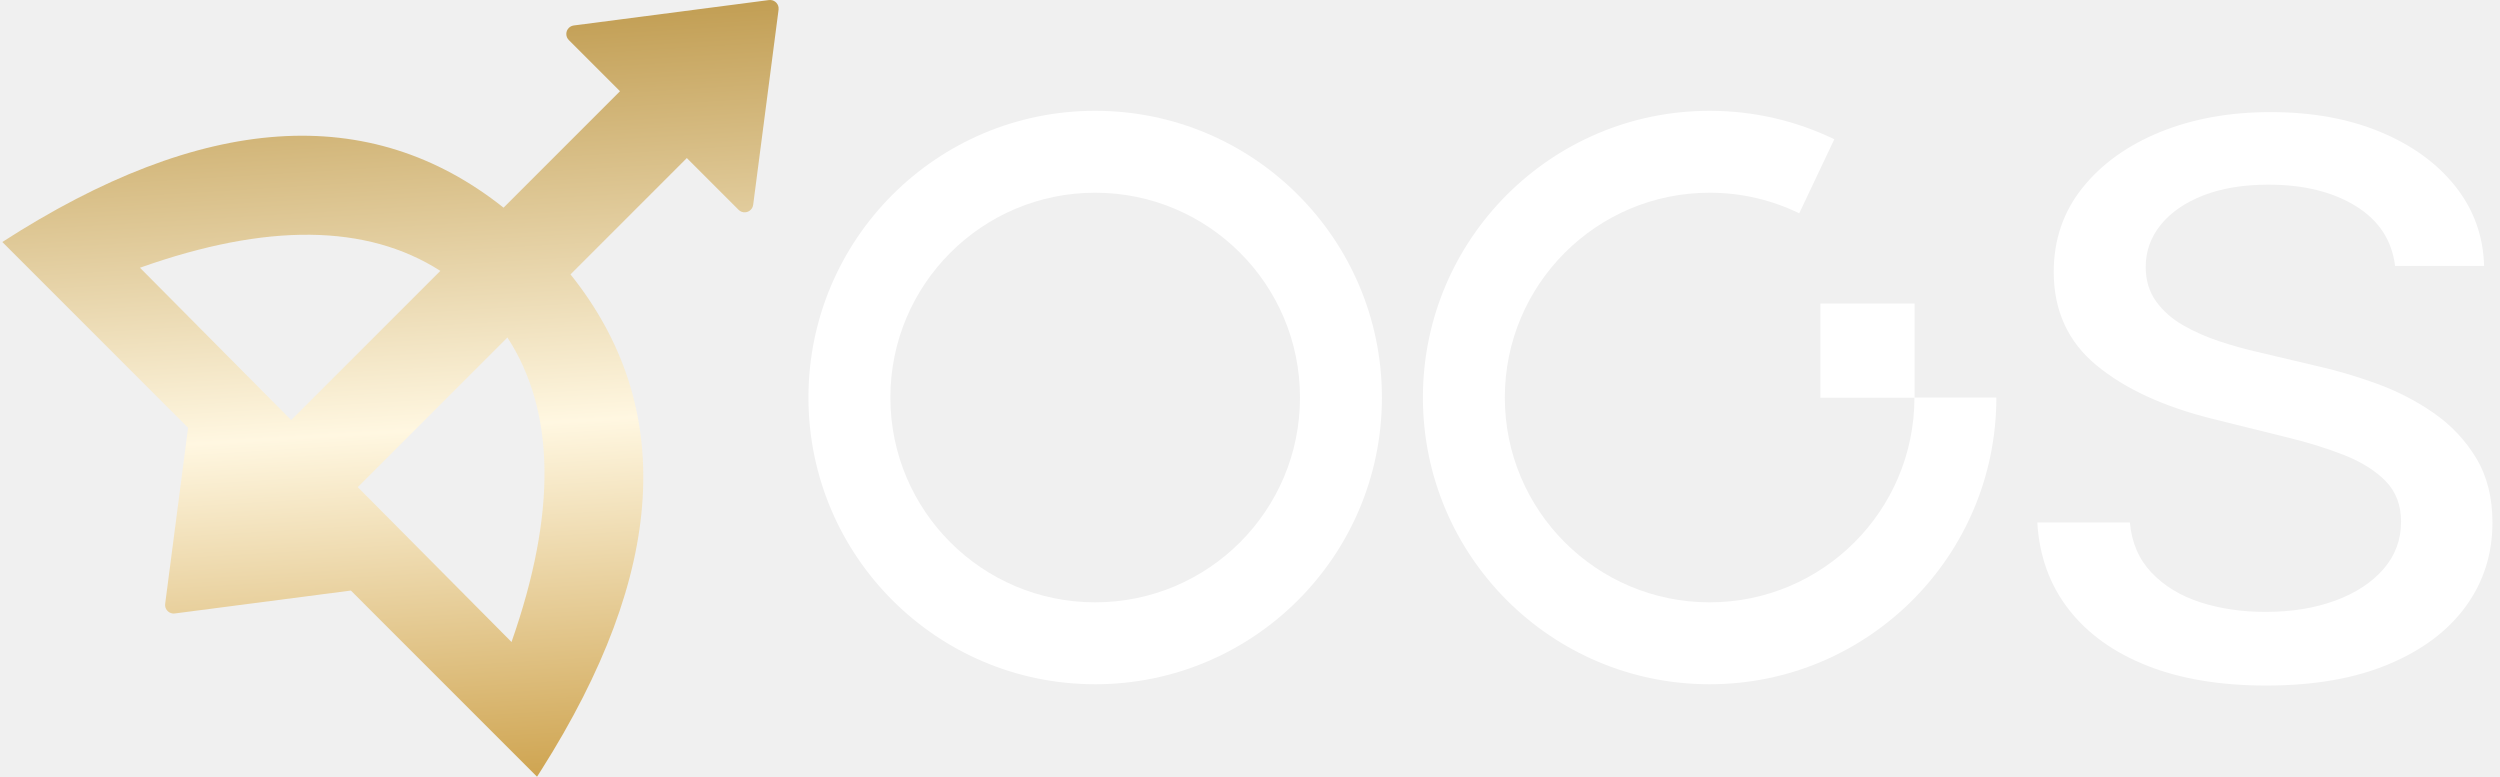
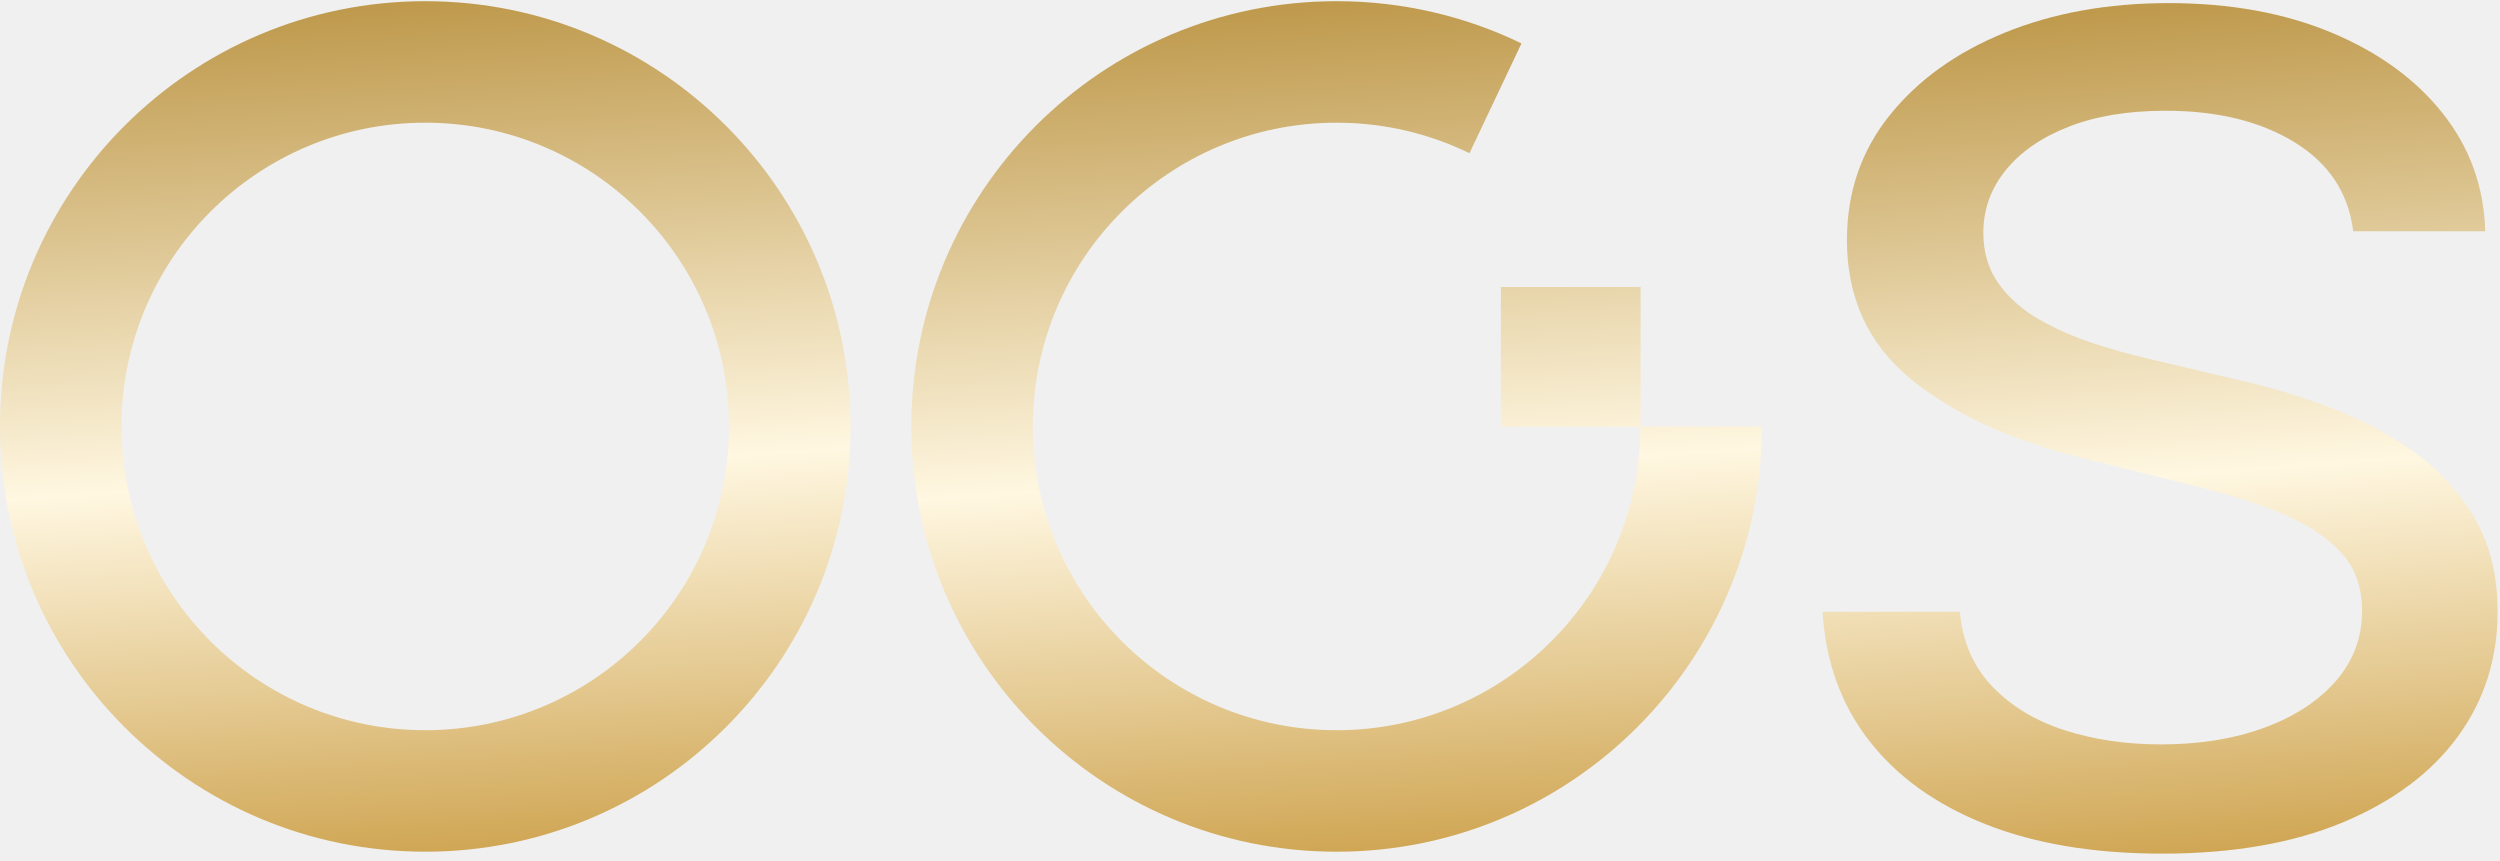
- <svg xmlns="http://www.w3.org/2000/svg" width="103" height="32" viewBox="0 0 302 94" fill="none">
-   <path d="M93.945 0.906C93.956 0.995 93.956 1.085 93.945 1.174L90.871 24.791C90.797 25.361 90.275 25.762 89.706 25.688C89.478 25.659 89.267 25.555 89.105 25.392L82.842 19.129L68.764 33.208C81.592 49.245 80.41 69.245 65.218 93.208L64.712 94L42.184 71.471L20.874 74.245C20.814 74.253 20.755 74.255 20.695 74.253L20.605 74.245C20.036 74.171 19.634 73.649 19.708 73.08L22.482 51.769L0 29.288C24.249 13.659 44.469 12.274 60.662 25.132L74.754 11.04L68.561 4.849C68.155 4.443 68.155 3.784 68.561 3.378C68.723 3.216 68.935 3.112 69.162 3.082L92.779 0.009C93.349 -0.065 93.871 0.336 93.945 0.906ZM61.129 40.844L43.017 58.955L61.626 77.698C67.108 62.08 66.942 49.795 61.129 40.844ZM16.657 32.404L34.957 50.836L53.011 32.782C44.104 27.081 31.986 26.955 16.657 32.404Z" fill="url(#paint0_linear_2802_3411)" />
-   <path d="M132.263 13.409C151.428 13.409 166.965 28.946 166.965 48.111C166.965 67.276 151.428 82.812 132.263 82.812C113.098 82.812 97.562 67.276 97.562 48.111C97.562 28.946 113.098 13.409 132.263 13.409ZM132.263 23.324C118.574 23.324 107.477 34.421 107.477 48.111C107.477 61.8 118.574 72.897 132.263 72.897C145.953 72.897 157.05 61.8 157.05 48.111C157.05 34.421 145.953 23.324 132.263 23.324Z" fill="white" />
-   <path fill-rule="evenodd" clip-rule="evenodd" d="M171.926 48.111C171.926 67.276 187.462 82.812 206.627 82.812C225.792 82.812 241.328 67.276 241.328 48.111H231.435V36.733H220.033V48.135H231.414C231.401 61.813 220.308 72.897 206.627 72.897C192.938 72.897 181.84 61.8 181.84 48.111C181.84 34.422 192.938 23.324 206.627 23.324C210.516 23.324 214.195 24.22 217.471 25.816L221.716 16.853C217.154 14.647 212.035 13.41 206.627 13.41C187.462 13.41 171.926 28.946 171.926 48.111Z" fill="white" />
-   <path d="M273.97 82.969C279.753 82.969 284.687 82.114 288.771 80.404C292.856 78.693 295.976 76.358 298.133 73.398C300.289 70.437 301.368 67.049 301.368 63.234C301.368 60.208 300.711 57.609 299.398 55.438C298.085 53.268 296.368 51.448 294.247 49.978C292.127 48.509 289.825 47.325 287.344 46.426C284.862 45.527 282.44 44.814 280.078 44.288L272.849 42.578C271.404 42.249 269.898 41.827 268.331 41.311C266.765 40.796 265.301 40.149 263.94 39.371C262.578 38.592 261.482 37.622 260.65 36.46C259.819 35.297 259.403 33.916 259.403 32.315C259.403 30.408 260.012 28.703 261.229 27.201C262.446 25.698 264.163 24.514 266.379 23.648C268.596 22.782 271.223 22.349 274.259 22.349C278.5 22.349 282.018 23.21 284.813 24.931C287.609 26.652 289.199 29.07 289.585 32.184H300.356C300.259 28.566 299.103 25.359 296.886 22.563C294.669 19.767 291.639 17.569 287.795 15.968C283.952 14.367 279.524 13.567 274.512 13.567C269.548 13.567 265.09 14.373 261.138 15.984C257.187 17.596 254.054 19.849 251.741 22.744C249.427 25.638 248.271 29.026 248.271 32.907C248.271 37.6 250 41.372 253.458 44.222C256.915 47.073 261.608 49.233 267.536 50.702L276.283 52.873C278.934 53.509 281.313 54.243 283.422 55.077C285.53 55.91 287.205 56.962 288.446 58.234C289.687 59.506 290.307 61.14 290.307 63.135C290.307 65.328 289.597 67.241 288.175 68.875C286.753 70.509 284.807 71.78 282.337 72.69C279.868 73.6 277.054 74.055 273.898 74.055C271.03 74.055 268.398 73.666 266 72.888C263.602 72.109 261.638 70.914 260.108 69.302C258.578 67.691 257.705 65.668 257.488 63.234H246.283C246.524 67.291 247.789 70.794 250.078 73.743C252.367 76.692 255.536 78.967 259.584 80.568C263.632 82.169 268.428 82.969 273.97 82.969Z" fill="white" />
+ <svg xmlns="http://www.w3.org/2000/svg" width="93" height="32" viewBox="0 0 204 70" fill="none">
+   <path d="M34.701 0C53.866 0 69.402 15.536 69.402 34.701C69.402 53.866 53.866 69.402 34.701 69.402C15.536 69.402 0 53.866 0 34.701C0 15.536 15.536 0 34.701 0ZM34.701 9.915C21.012 9.915 9.915 21.012 9.915 34.701C9.915 48.39 21.012 59.488 34.701 59.488C48.39 59.488 59.488 48.39 59.488 34.701C59.488 21.012 48.39 9.915 34.701 9.915Z" fill="url(#paint0_linear_2802_3416)" />
+   <path fill-rule="evenodd" clip-rule="evenodd" d="M74.364 34.701C74.364 53.866 89.9 69.403 109.065 69.403C128.23 69.403 143.766 53.866 143.766 34.701H133.872V23.323H122.47V34.725H133.851C133.838 48.403 122.746 59.488 109.065 59.488C95.376 59.488 84.278 48.391 84.278 34.701C84.278 21.012 95.376 9.915 109.065 9.915C112.953 9.915 116.633 10.81 119.908 12.406L124.154 3.444C119.591 1.237 114.472 0 109.065 0C89.9 0 74.364 15.536 74.364 34.701Z" fill="url(#paint1_linear_2802_3416)" />
+   <path d="M176.408 69.56C182.191 69.56 187.125 68.704 191.209 66.994C195.293 65.284 198.414 62.948 200.571 59.988C202.727 57.028 203.806 53.64 203.806 49.825C203.806 46.798 203.149 44.2 201.836 42.029C200.522 39.858 198.806 38.038 196.685 36.569C194.565 35.1 192.263 33.916 189.781 33.017C187.299 32.117 184.878 31.405 182.516 30.879L175.287 29.168C173.841 28.839 172.335 28.417 170.769 27.902C169.203 27.387 167.739 26.74 166.378 25.961C165.016 25.183 163.92 24.212 163.088 23.05C162.257 21.888 161.841 20.507 161.841 18.906C161.841 16.998 162.45 15.293 163.667 13.791C164.884 12.289 166.6 11.105 168.817 10.239C171.034 9.373 173.661 8.94 176.697 8.94C180.938 8.94 184.456 9.8 187.251 11.522C190.046 13.243 191.637 15.661 192.022 18.774H202.794C202.697 15.156 201.541 11.949 199.324 9.153C197.107 6.358 194.077 4.159 190.233 2.558C186.39 0.958 181.962 0.157 176.95 0.157C171.986 0.157 167.528 0.963 163.576 2.575C159.624 4.187 156.492 6.44 154.179 9.334C151.865 12.229 150.709 15.617 150.709 19.498C150.709 24.191 152.438 27.962 155.895 30.813C159.353 33.663 164.046 35.823 169.974 37.293L178.721 39.463C181.372 40.099 183.751 40.834 185.86 41.667C187.968 42.501 189.643 43.553 190.884 44.825C192.125 46.097 192.745 47.73 192.745 49.726C192.745 51.919 192.034 53.832 190.613 55.465C189.191 57.099 187.245 58.371 184.775 59.281C182.305 60.191 179.492 60.646 176.335 60.646C173.468 60.646 170.835 60.257 168.438 59.478C166.04 58.7 164.076 57.505 162.546 55.893C161.016 54.281 160.143 52.258 159.926 49.825H148.721C148.962 53.881 150.227 57.384 152.516 60.334C154.805 63.283 157.974 65.558 162.022 67.159C166.07 68.759 170.866 69.56 176.408 69.56Z" fill="url(#paint2_linear_2802_3416)" />
  <defs>
-     <linearGradient id="paint0_linear_2802_3411" x1="106.406" y1="91.173" x2="100.75" y2="-2.826" gradientUnits="userSpaceOnUse">
+     <linearGradient id="paint0_linear_2802_3416" x1="78.601" y1="67.315" x2="74.427" y2="-2.087" gradientUnits="userSpaceOnUse">
+       <stop stop-color="#CFA552" />
+       <stop offset="0.45" stop-color="#FFF7E1" />
+       <stop offset="1" stop-color="#BF9A4D" />
+     </linearGradient>
+     <linearGradient id="paint1_linear_2802_3416" x1="152.964" y1="67.316" x2="148.791" y2="-2.087" gradientUnits="userSpaceOnUse">
+       <stop stop-color="#CFA552" />
+       <stop offset="0.45" stop-color="#FFF7E1" />
+       <stop offset="1" stop-color="#BF9A4D" />
+     </linearGradient>
+     <linearGradient id="paint2_linear_2802_3416" x1="211.107" y1="67.473" x2="205.859" y2="-1.783" gradientUnits="userSpaceOnUse">
      <stop stop-color="#CFA552" />
      <stop offset="0.45" stop-color="#FFF7E1" />
      <stop offset="1" stop-color="#BF9A4D" />
    </linearGradient>
  </defs>
</svg>
